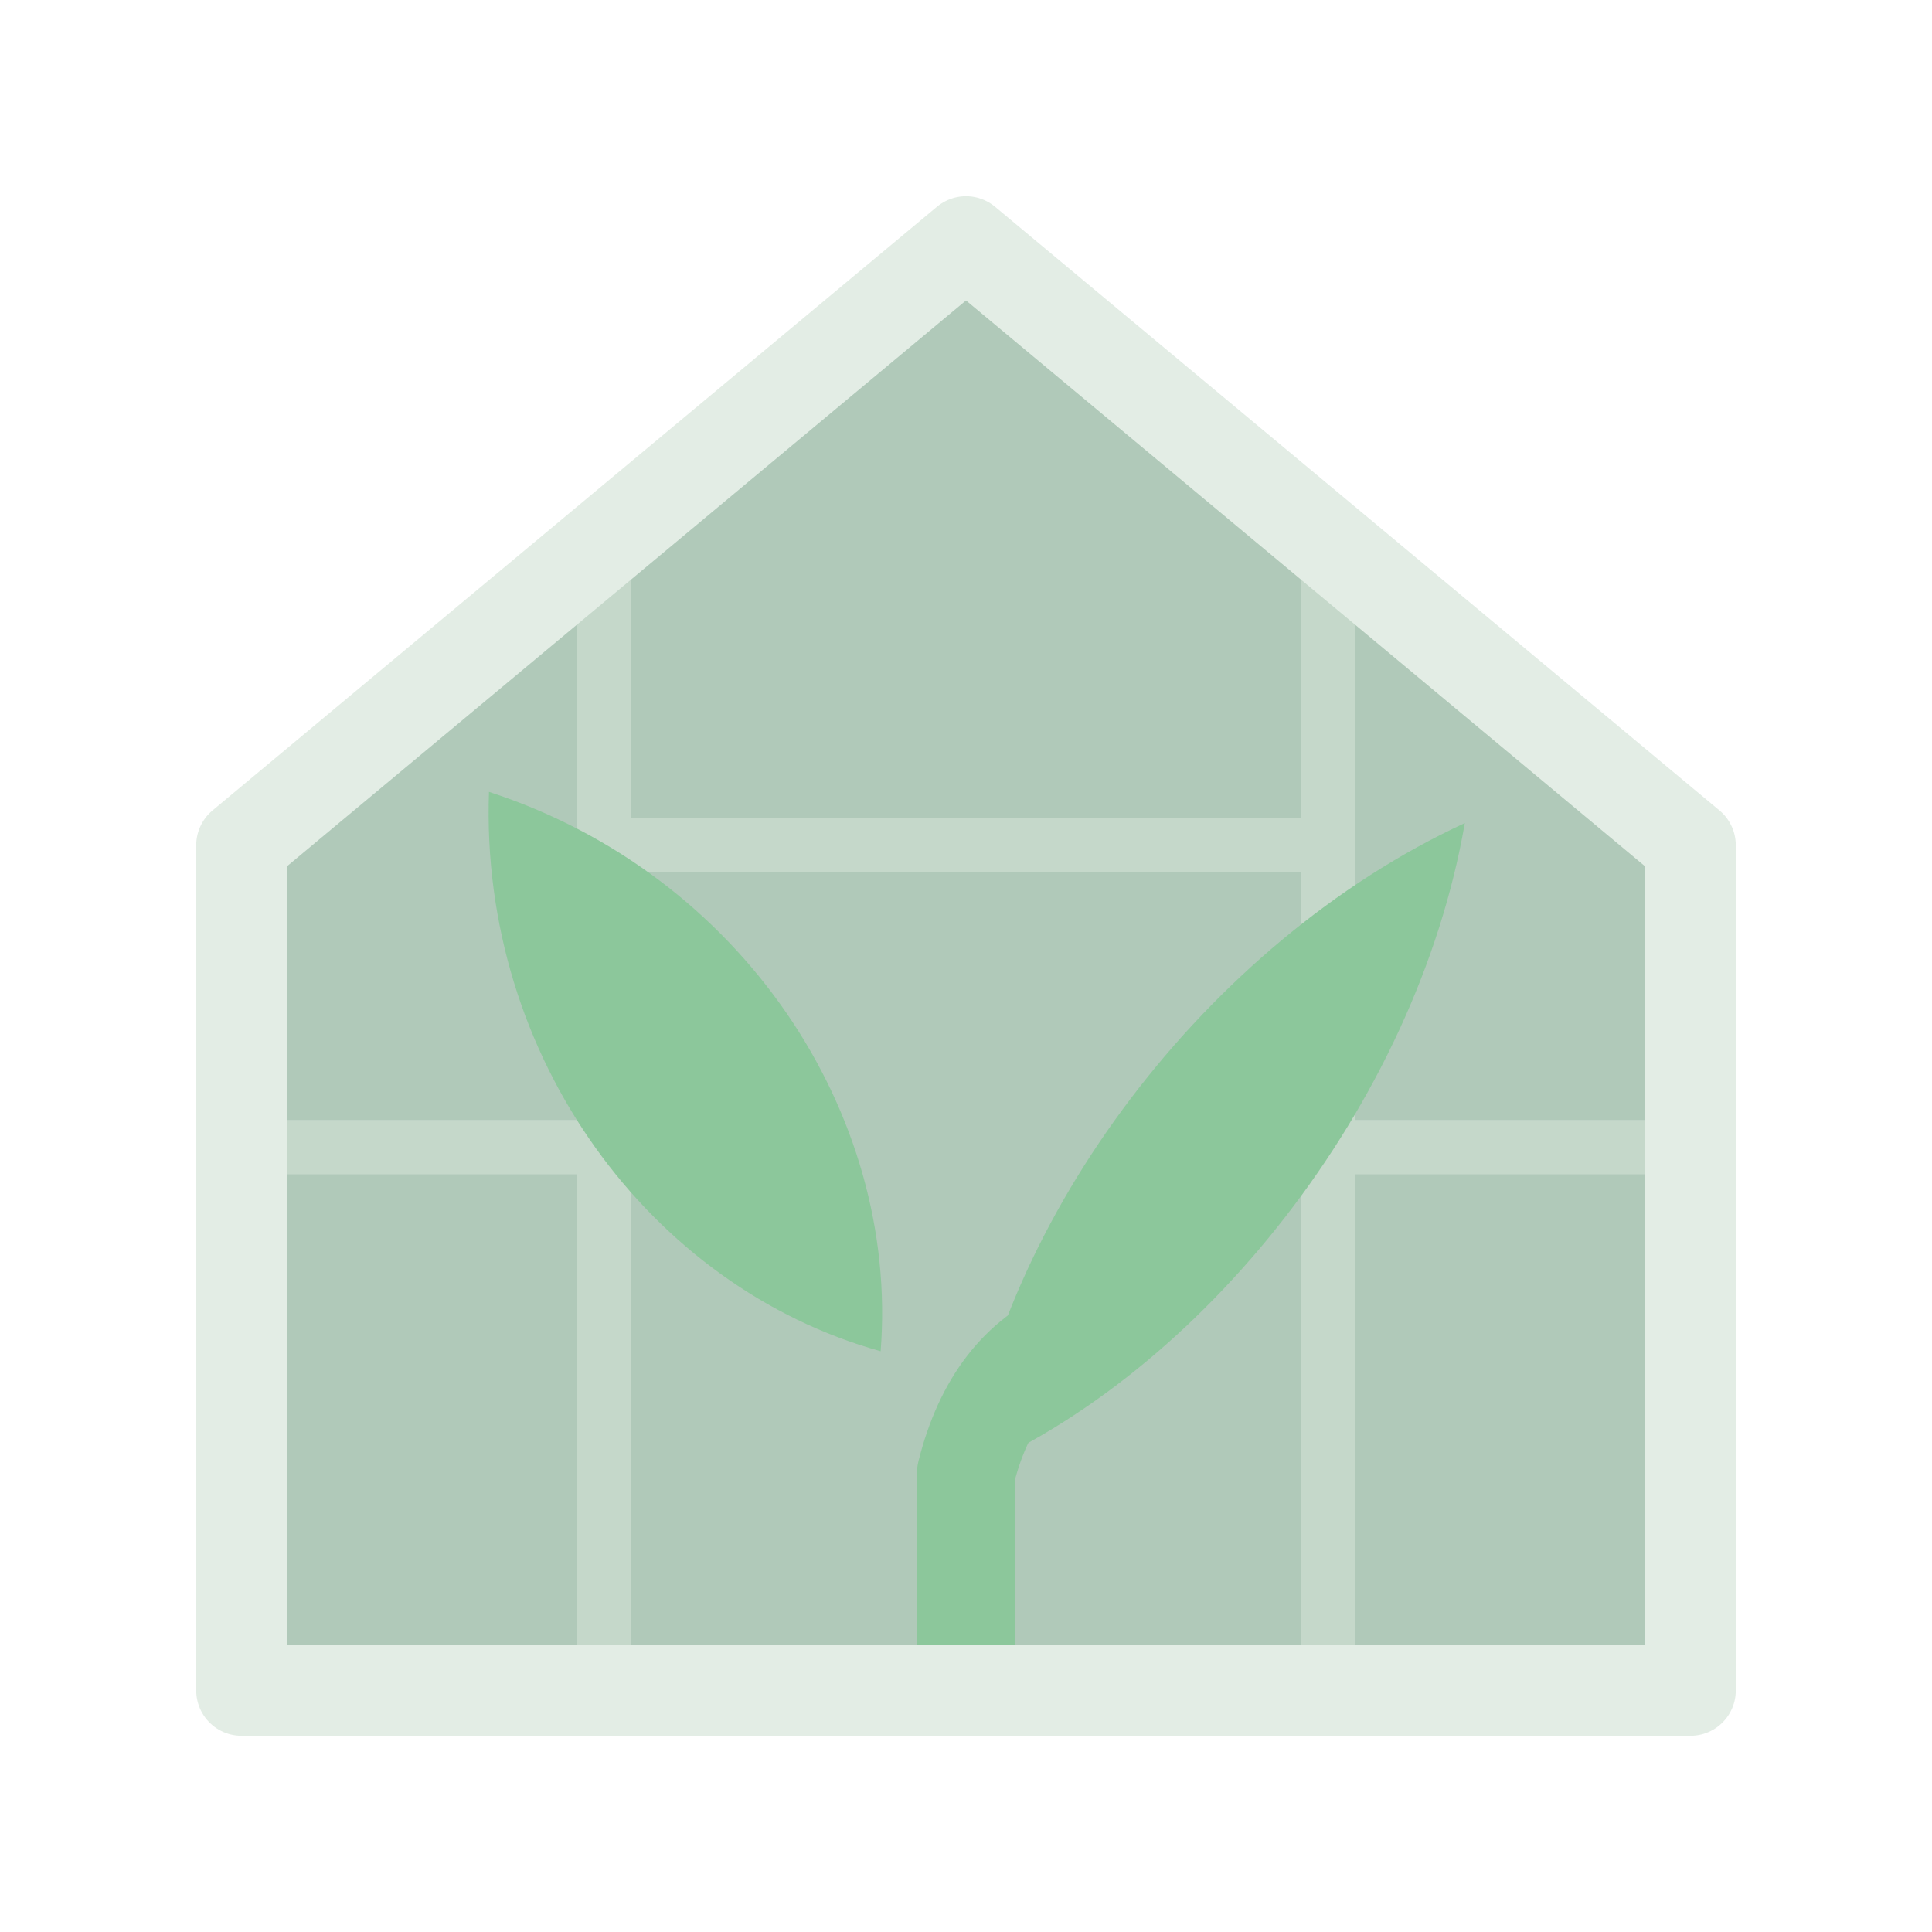
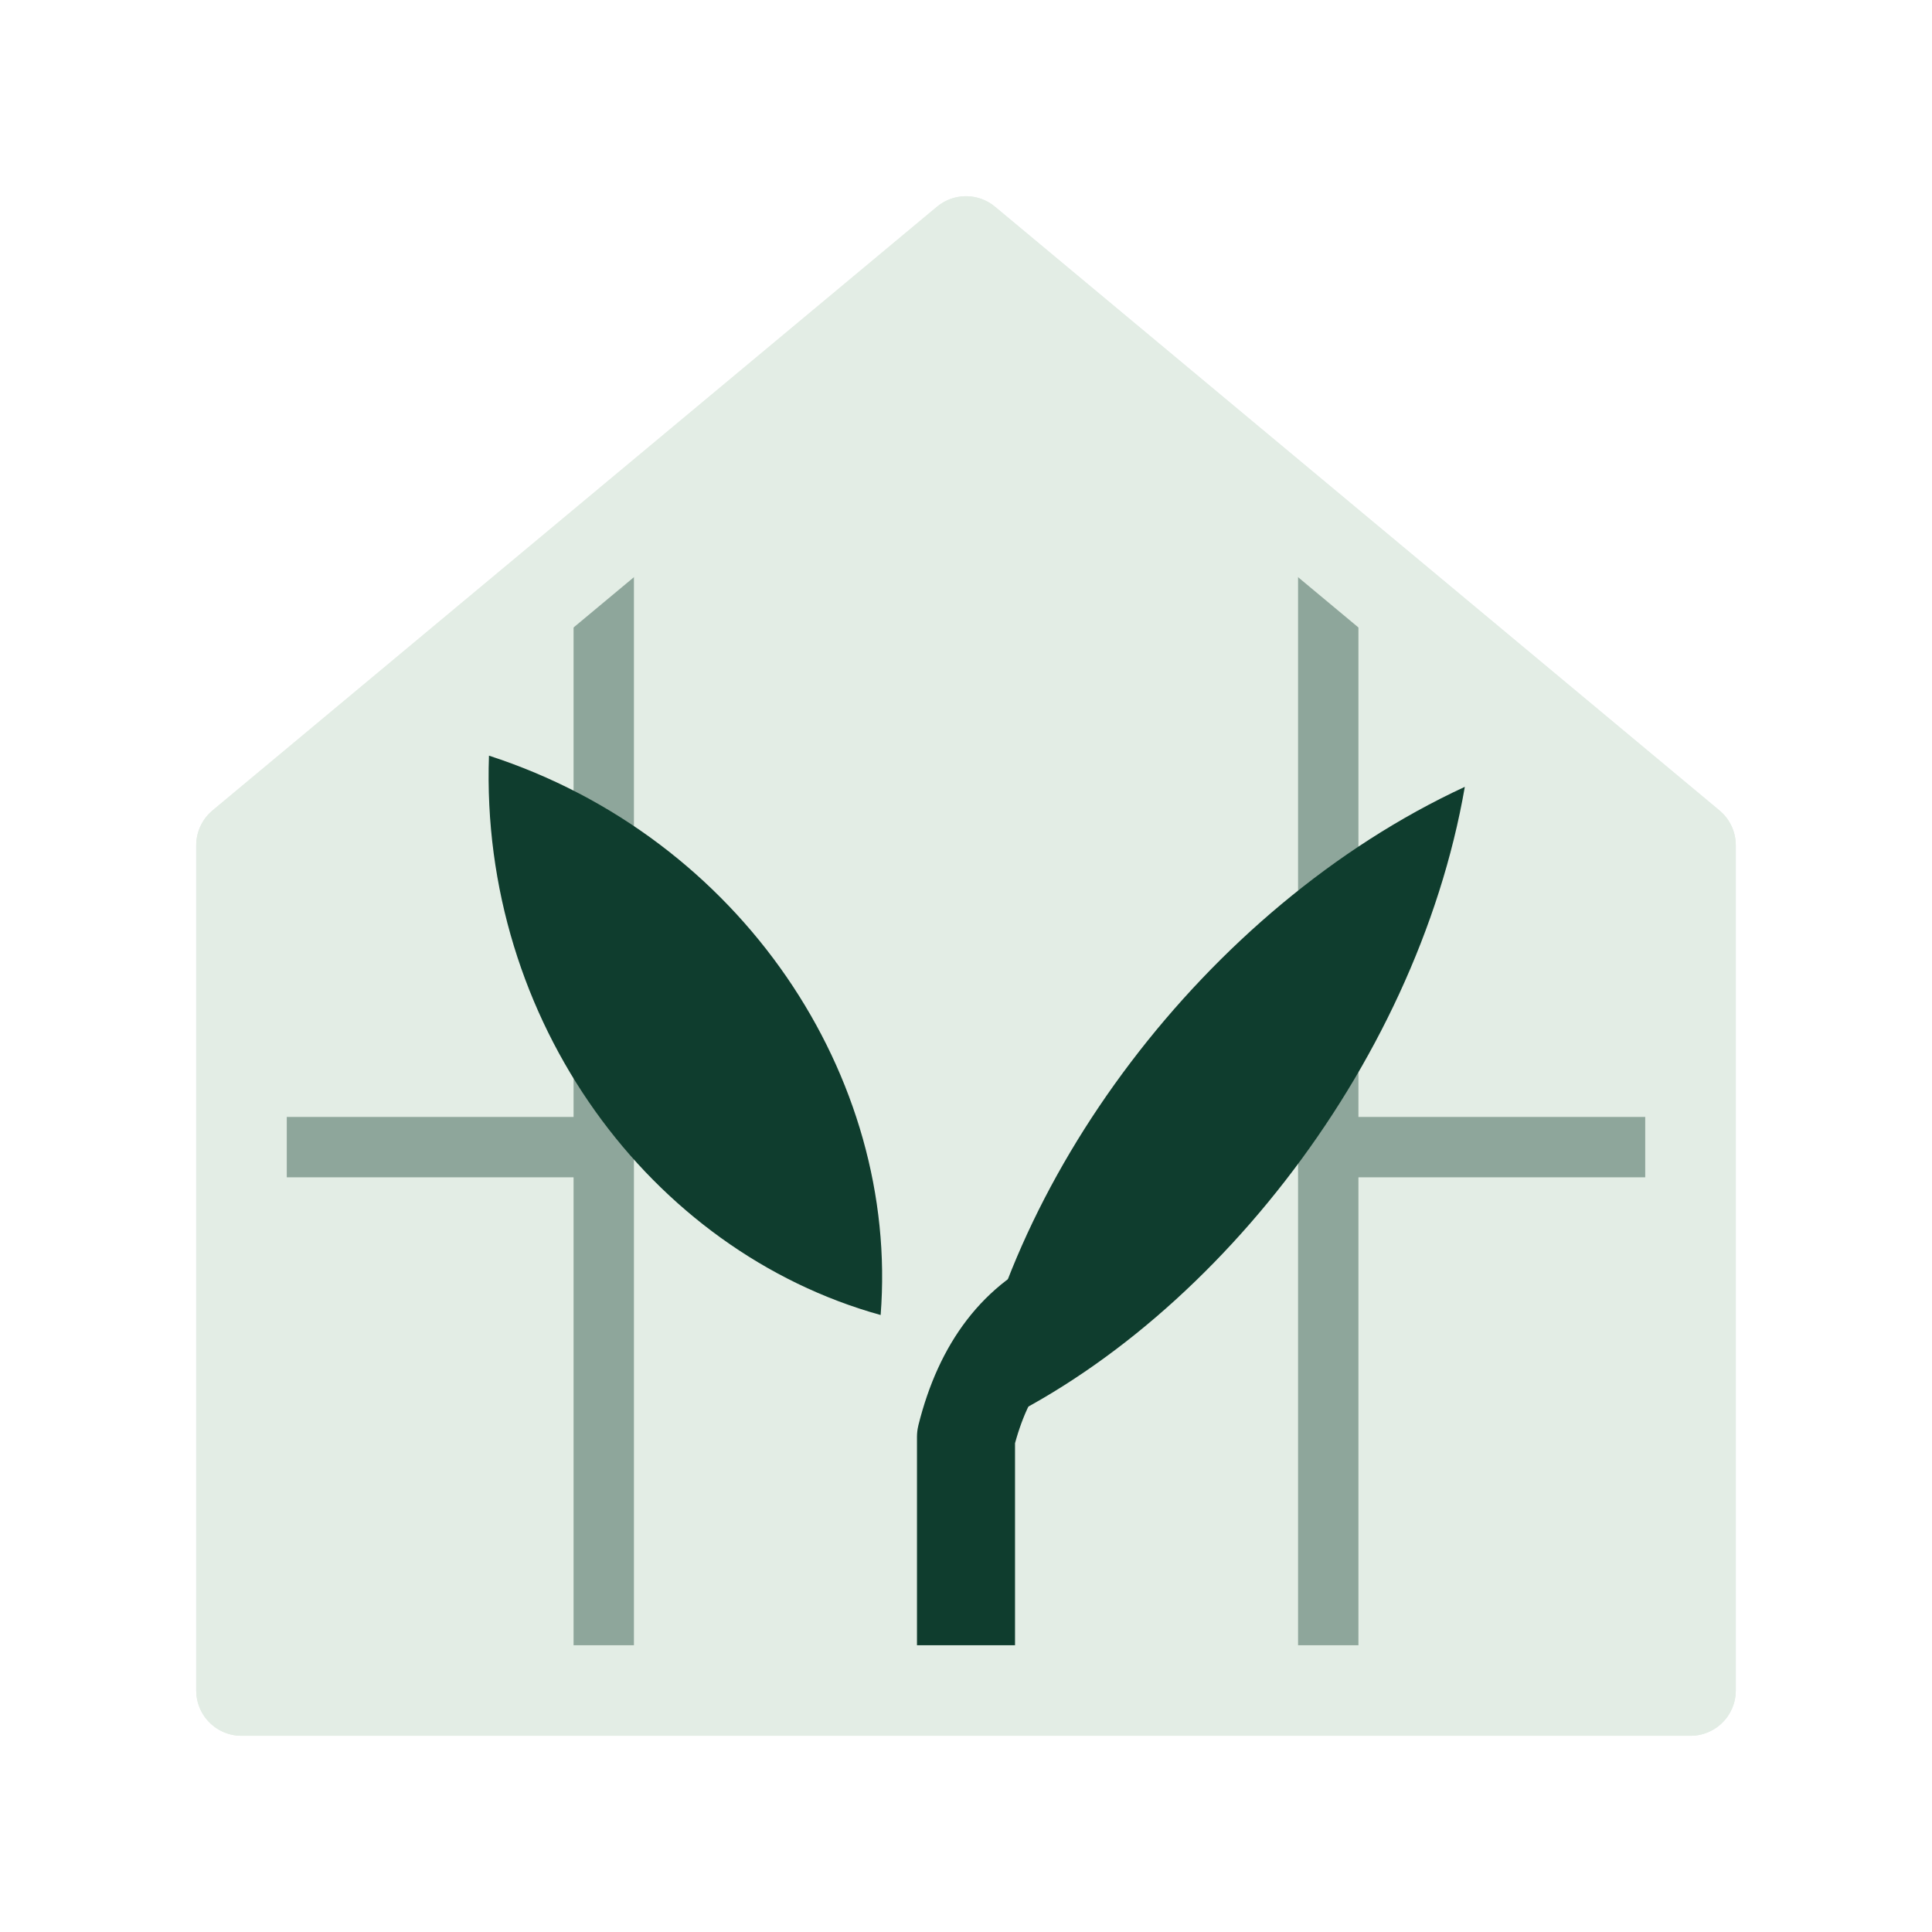
<svg xmlns="http://www.w3.org/2000/svg" viewBox="0 0 64 64">
-   <path d="M8 56 V28 L32 8 L56 28 V56 Z" fill="#6F9C80" fill-opacity=".55" />
-   <path d="M20 18 V56 M44 18 V56 M8 38 H20 M44 38 H56 M20 28 H44" fill="none" stroke="#E3EDE5" stroke-linejoin="round" stroke-linecap="round" stroke-width="1.8" stroke-opacity=".4" />
-   <g transform="translate(32 48.8) scale(1.45)">
-     <path d="M0 4.97 V0 Q0.60 -2.40 2.44 -3.17" stroke="#8CC79B" stroke-width="2.24" stroke-linecap="butt" stroke-linejoin="round" fill="none" />
-     <g fill="#8CC79B">
+   <path d="M8 56 V28 L32 8 L56 28 V56 Z" fill="#E3EDE5" stroke="#E3EDE5" stroke-width="3" stroke-linejoin="round" />
+   <path d="M20 18 V56 M44 18 V56 M8 38 H20 M44 38 H56" stroke="#0F3D2E" stroke-opacity=".4" stroke-width="2" fill="none" />
+   <g transform="translate(32 47.6) scale(1.45)">
+     <path d="M0 5.79 V0 Q0.60 -2.40 2.44 -3.17" stroke="#0F3D2E" stroke-width="2.24" stroke-linecap="butt" stroke-linejoin="round" fill="none" />
+     <g fill="#0F3D2E">
      <g transform="rotate(-125.00) translate(3.4 0)">
        <path d="M0 0 C4.21 -3.47 10.76 -3.65 15.60 0 C10.76 3.65 4.21 3.47 0 0Z" />
      </g>
      <g transform="rotate(-52.50)">
        <path d="M0 0 C5.05 -2.89 12.92 -3.04 18.72 0 C12.92 3.04 5.05 2.89 0 0Z" />
      </g>
    </g>
  </g>
-   <path d="M8 56 V28 L32 8 L56 28 V56 Z" fill="none" stroke="#E3EDE5" stroke-linejoin="round" stroke-linecap="round" stroke-width="3" />
+   <path d="M8 56 V28 L32 8 L56 28 V56 Z" fill="none" stroke="#E3EDE5" stroke-width="3" stroke-linejoin="round" />
</svg>
